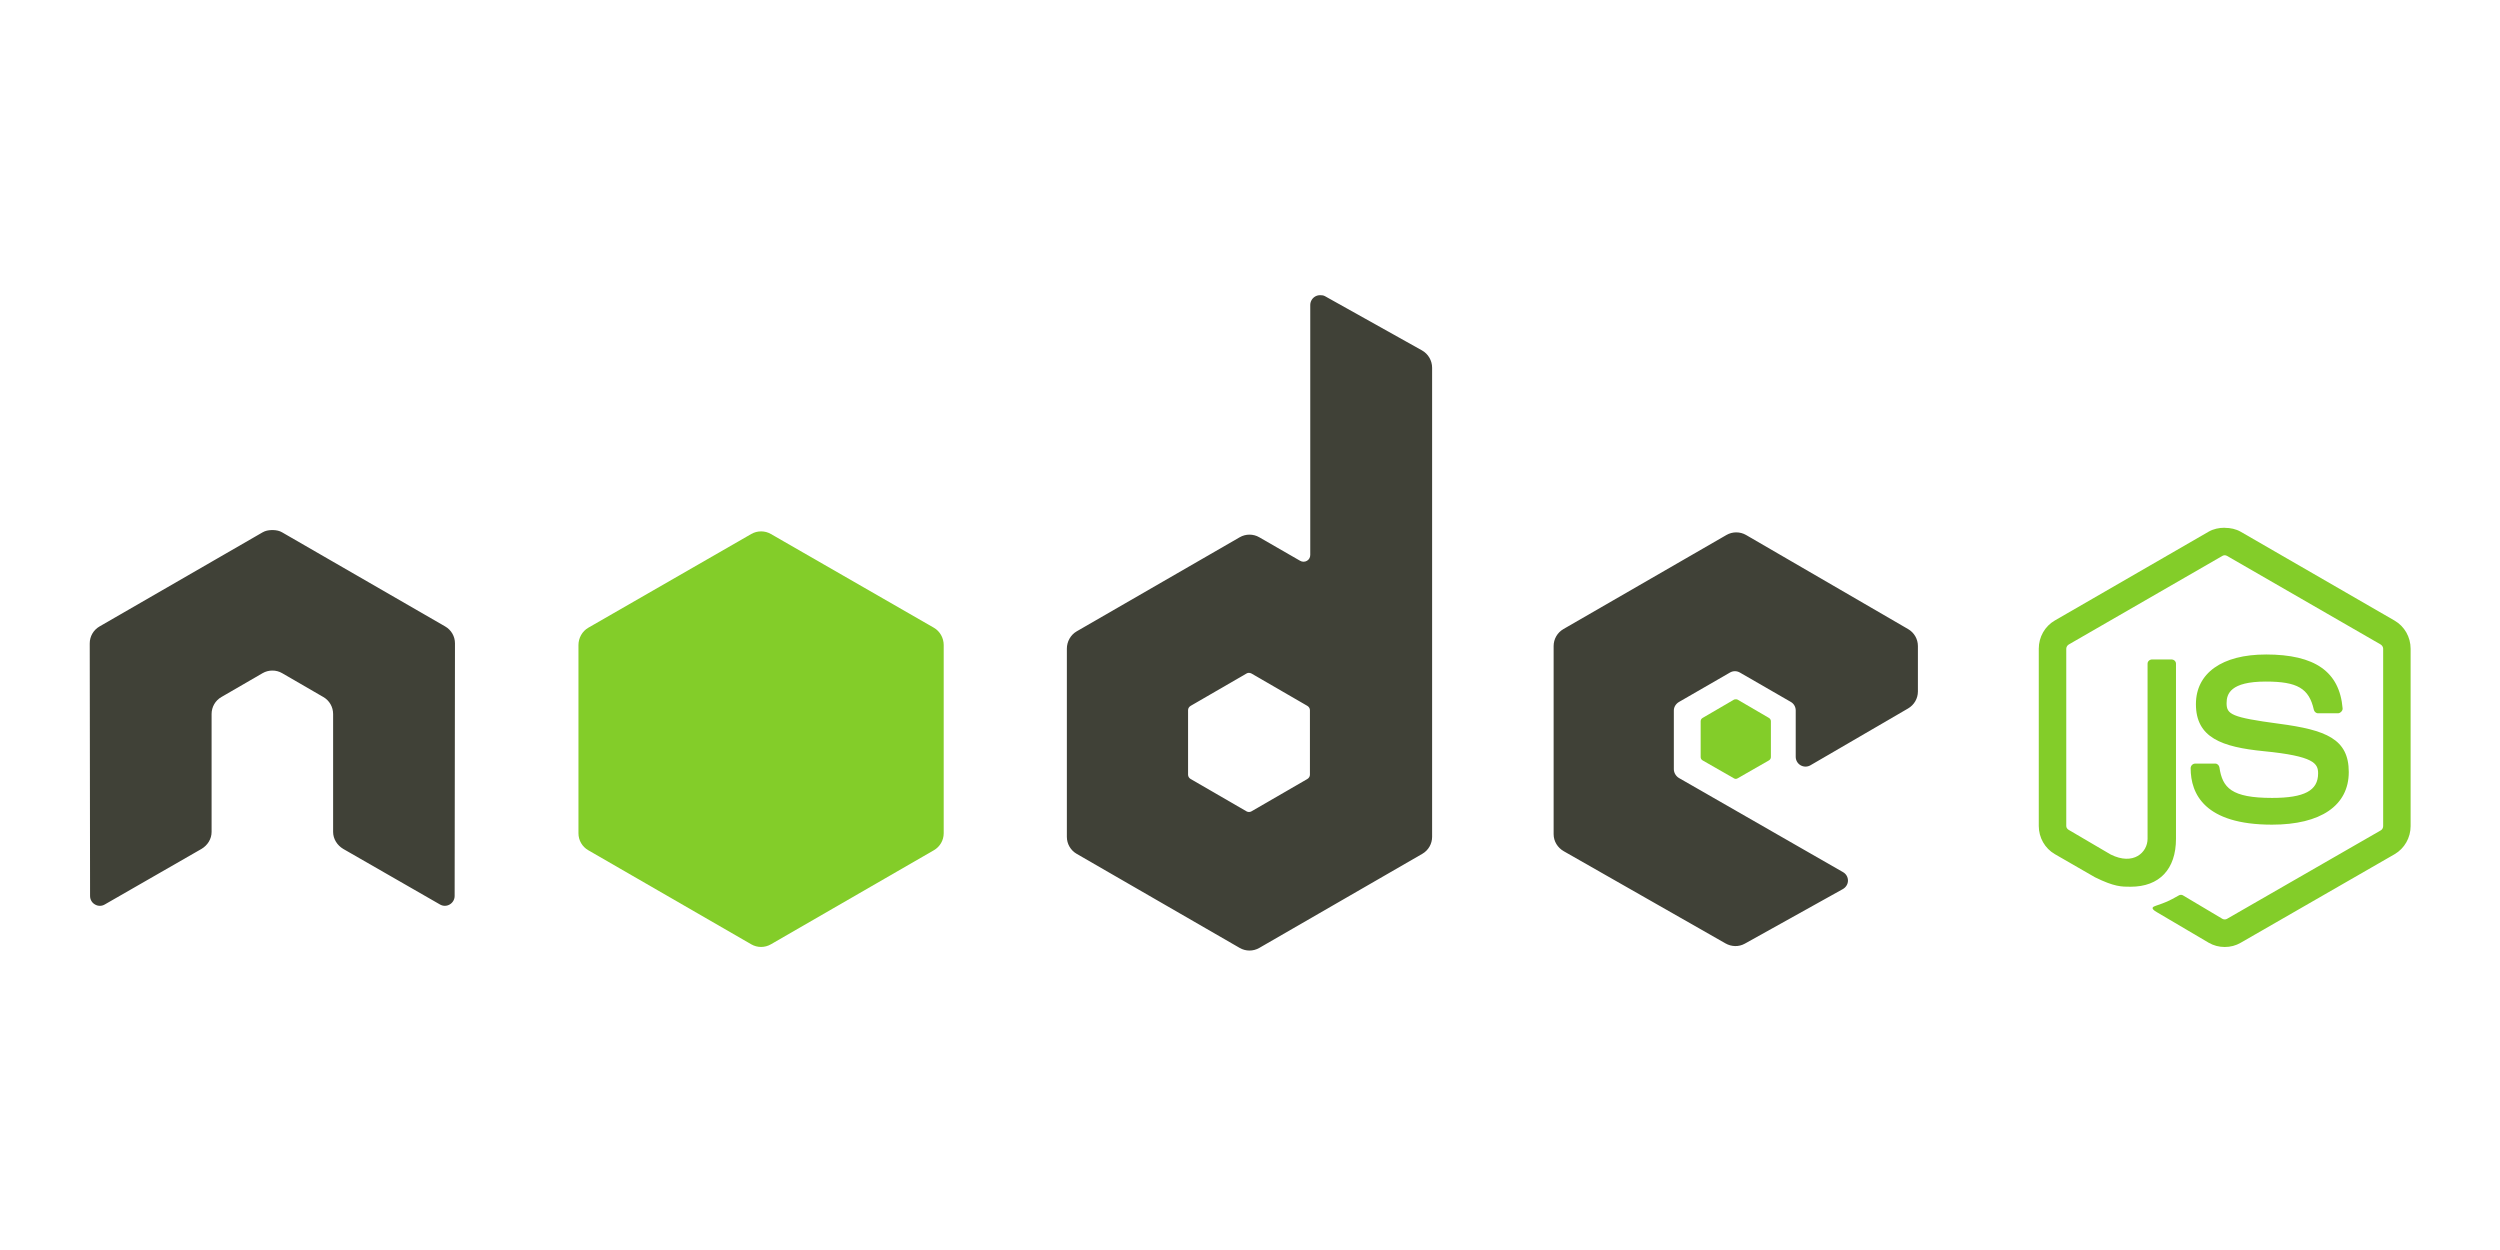
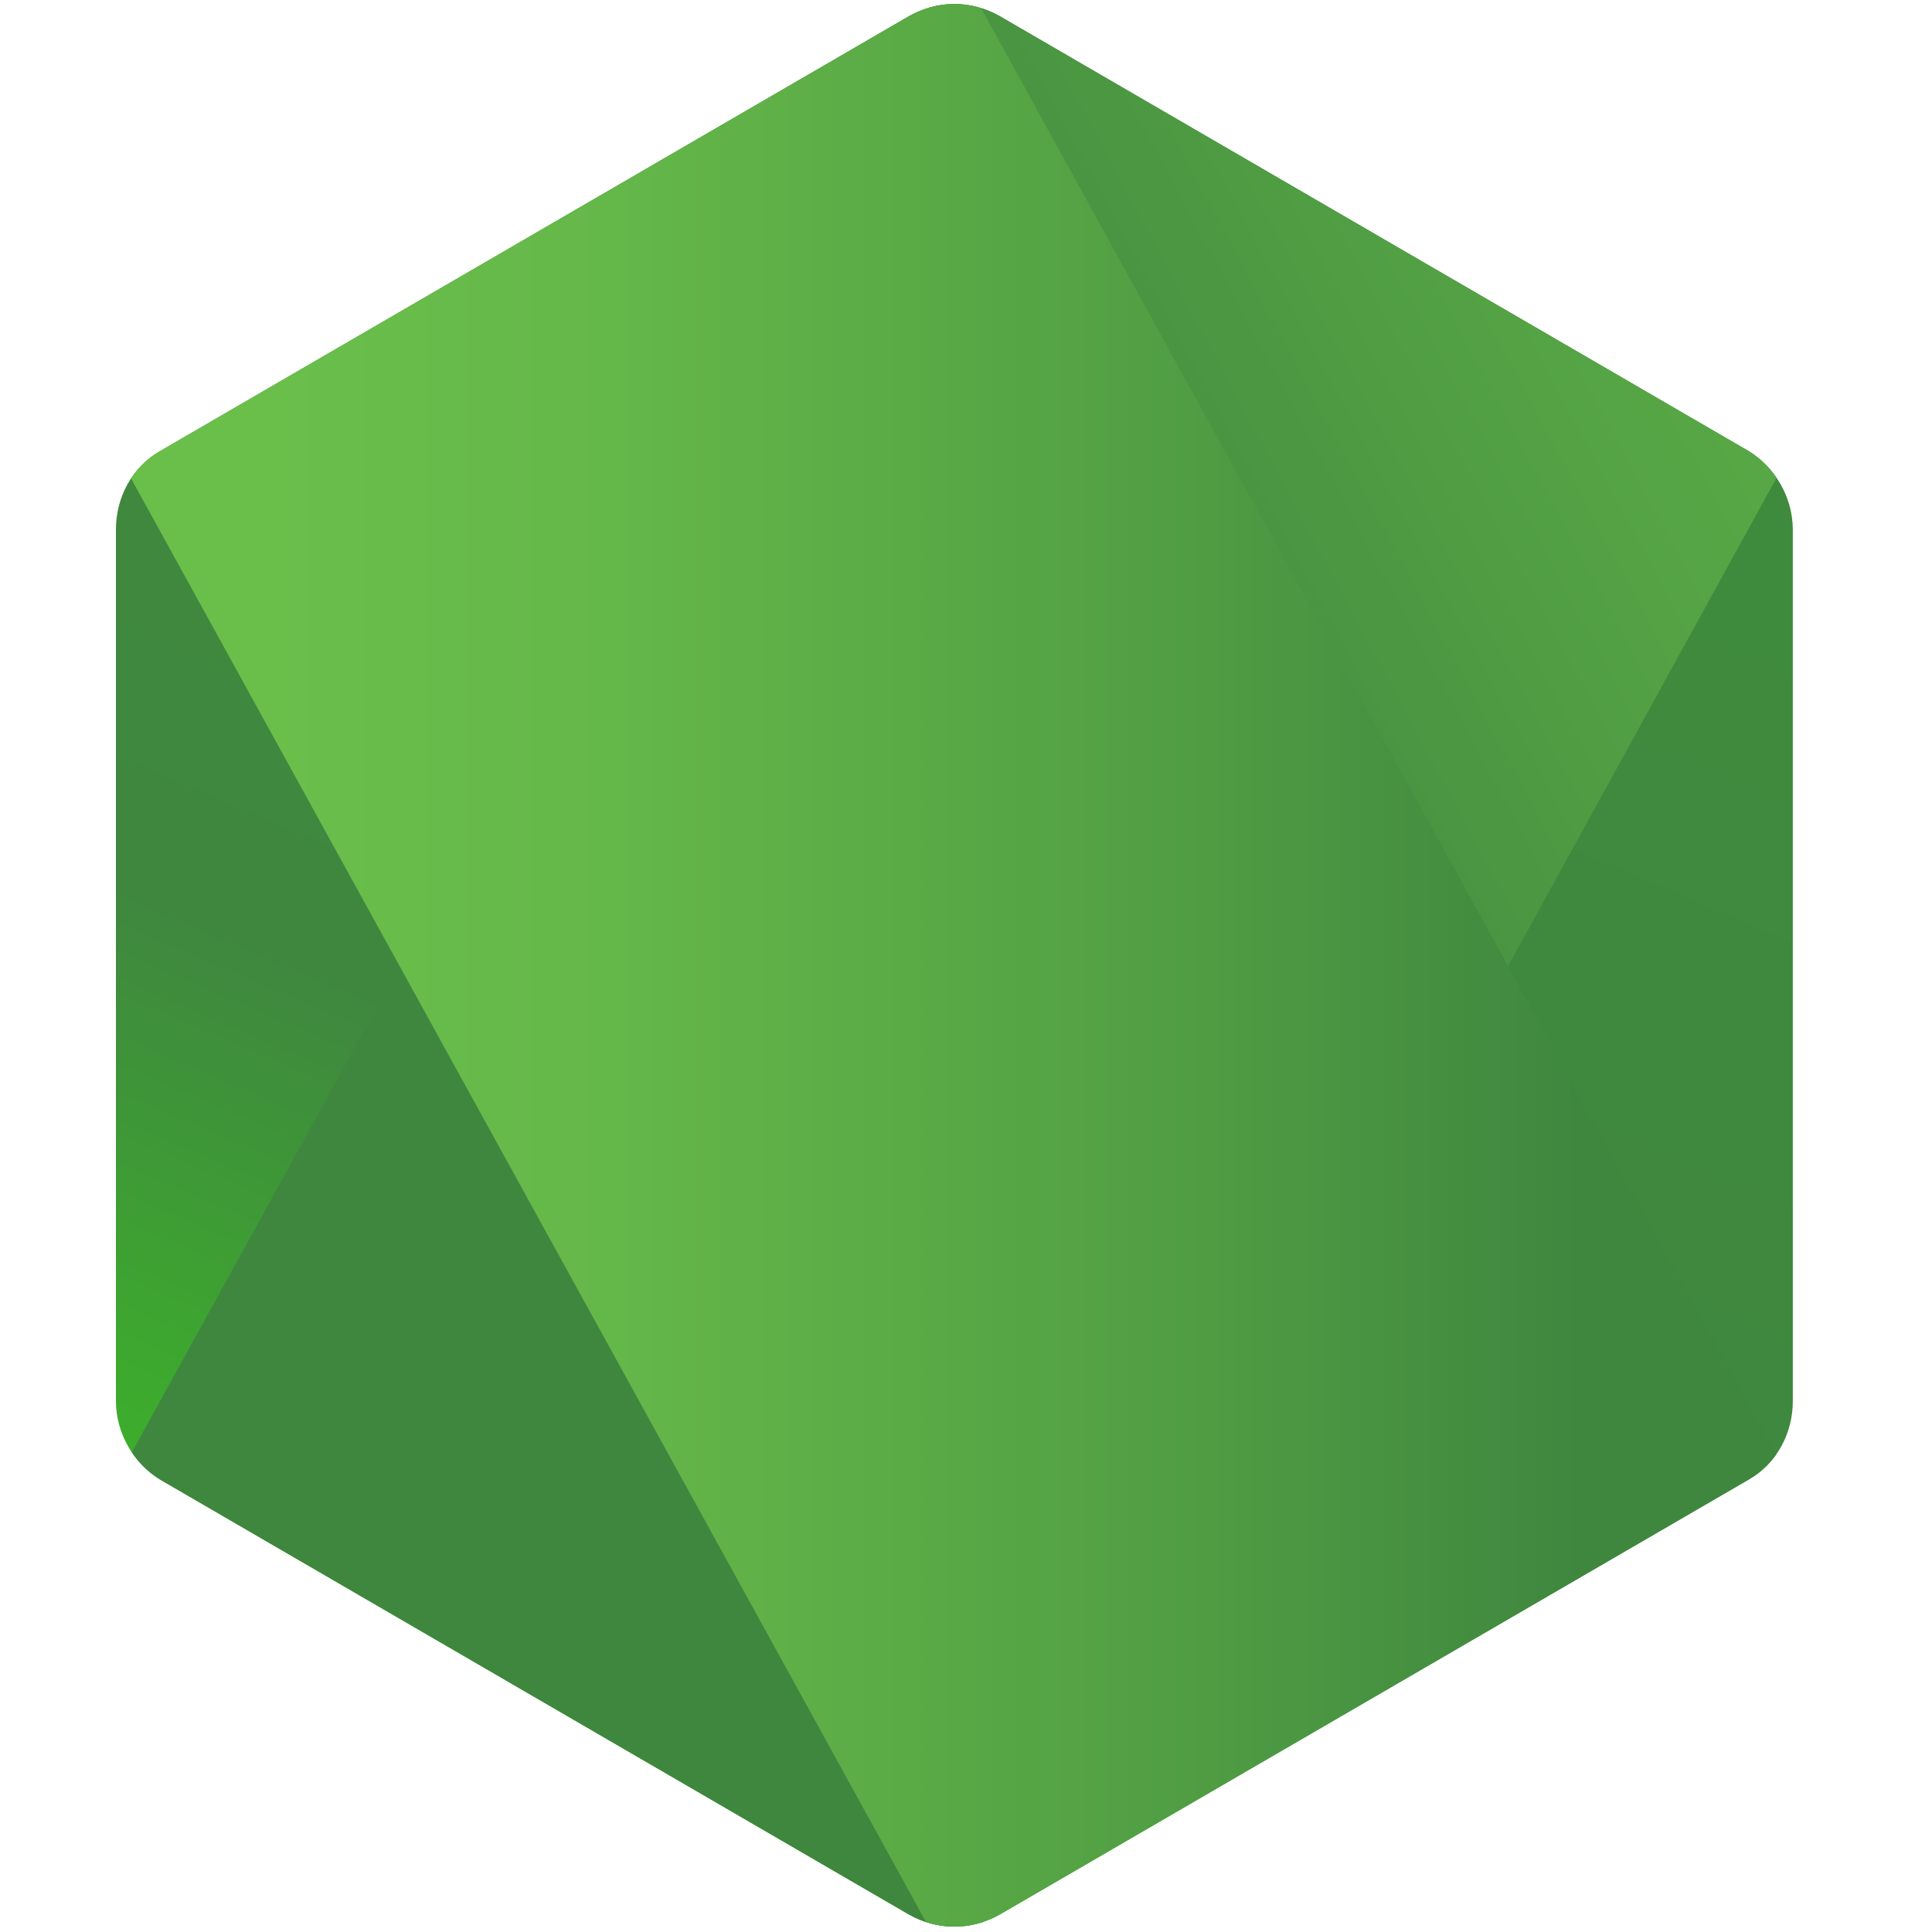
- <svg xmlns="http://www.w3.org/2000/svg" width="120" height="60" preserveAspectRatio="xMidYMid">
-   <g transform="matrix(.217946 0 0 .217946 4.120542 14.08555)">
-     <path d="M471.05 51.6c-1.245 0-2.455.257-3.526.863l-33.888 19.57c-2.193 1.263-3.526 3.65-3.526 6.188v39.07c0 2.537 1.333 4.92 3.526 6.187l8.85 5.1c4.3 2.12 5.886 2.086 7.843 2.086 6.366 0 10-3.863 10-10.577V81.542c0-.545-.472-.935-1.007-.935h-4.245c-.544 0-1.007.4-1.007.935v38.565c0 2.976-3.1 5.97-8.13 3.454l-9.2-5.396c-.325-.177-.576-.5-.576-.863v-39.07c0-.37.248-.748.576-.935l33.817-19.5c.317-.182.694-.182 1.007 0l33.817 19.5c.322.193.576.553.576.935v39.07c0 .373-.187.755-.504.935l-33.888 19.5c-.3.173-.7.173-1.007 0l-8.706-5.18c-.26-.152-.613-.14-.863 0-2.403 1.362-2.855 1.52-5.108 2.302-.555.193-1.4.494.288 1.44l11.368 6.7c1.082.626 2.288.935 3.526.935 1.255 0 2.443-.3 3.526-.935l33.888-19.5c2.193-1.276 3.526-3.65 3.526-6.187v-39.07c0-2.538-1.333-4.92-3.526-6.188l-33.888-19.57c-1.062-.606-2.28-.863-3.526-.863zm9.066 27.918c-9.65 0-15.397 4.107-15.397 10.936 0 7.4 5.704 9.444 14.966 10.36 11.08 1.085 11.944 2.712 11.944 4.893 0 3.783-3.016 5.396-10.145 5.396-8.956 0-10.925-2.236-11.584-6.7-.078-.478-.446-.863-.935-.863h-4.4a1.03 1.03 0 0 0-1.007 1.007c0 5.703 3.102 12.447 17.916 12.447 10.723 0 16.908-4.2 16.908-11.584 0-7.3-4.996-9.273-15.397-10.65-10.5-1.4-11.512-2.07-11.512-4.533 0-2.032.85-4.75 8.634-4.75 6.953 0 9.523 1.5 10.577 6.188.092.44.48.8.935.8h4.4c.27 0 .532-.166.72-.36.184-.207.314-.44.288-.72-.68-8.074-6.064-11.872-16.908-11.872z" fill="#83cd29" />
-     <path d="M271.82.383a2.18 2.18 0 0 0-1.079.288 2.18 2.18 0 0 0-1.079 1.871v55.042c0 .54-.252 1.024-.72 1.295a1.5 1.5 0 0 1-1.511 0l-8.994-5.18a4.31 4.31 0 0 0-4.317 0L218.218 74.42c-1.342.774-2.16 2.264-2.16 3.813v41.443a4.31 4.31 0 0 0 2.159 3.741l35.903 20.722a4.3 4.3 0 0 0 4.317 0l35.903-20.722a4.31 4.31 0 0 0 2.159-3.741V16.356c0-1.572-.858-3.047-2.23-3.813L272.9.598c-.336-.187-.708-.22-1.08-.216zM40.86 52.115c-.685.028-1.328.147-1.943.504L3.015 73.34a4.3 4.3 0 0 0-2.158 3.741L.93 132.7c0 .774.4 1.492 1.08 1.87.667.4 1.494.4 2.158 0l21.297-12.232c1.35-.8 2.23-2.196 2.23-3.74V92.623c0-1.55.815-2.97 2.16-3.74l9.066-5.252a4.25 4.25 0 0 1 2.158-.576 4.24 4.24 0 0 1 2.159.576L52.3 88.88c1.343.77 2.158 2.192 2.158 3.74v25.974c0 1.546.9 2.95 2.23 3.74l21.297 12.232c.67.4 1.495.4 2.158 0 .66-.38 1.08-1.097 1.08-1.87l.072-55.617a4.28 4.28 0 0 0-2.158-3.741L43.235 52.618c-.607-.356-1.253-.476-1.943-.504h-.43zm322.624.504a4.29 4.29 0 0 0-2.159.576l-35.903 20.722c-1.34.775-2.16 2.192-2.16 3.74V119.1c0 1.558.878 2.97 2.23 3.74l35.615 20.3c1.315.75 2.92.807 4.245.07l21.585-12.016c.685-.38 1.148-1.09 1.15-1.87s-.403-1.482-1.08-1.87l-36.12-20.722c-.676-.386-1.15-1.167-1.15-1.943V91.83c0-.774.48-1.484 1.15-1.87l11.224-6.476c.668-.386 1.488-.386 2.16 0L375.5 89.96a2.15 2.15 0 0 1 1.079 1.87v10.217a2.15 2.15 0 0 0 1.079 1.87c.673.388 1.488.39 2.16 0L401.33 91.4c1.335-.776 2.16-2.197 2.16-3.74v-10a4.32 4.32 0 0 0-2.159-3.741l-35.687-20.722a4.28 4.28 0 0 0-2.159-.576zm-107.35 30.94a1.21 1.21 0 0 1 .576.143l12.303 7.123c.334.193.576.55.576.935v14.246c0 .387-.24.743-.576.935l-12.303 7.123c-.335.19-.744.19-1.08 0l-12.303-7.123c-.335-.193-.576-.55-.576-.935V91.758c0-.386.242-.74.576-.935l12.303-7.122c.168-.097.316-.143.504-.143v-.001z" fill="#404137" />
-     <path d="M148.714 52.402a4.31 4.31 0 0 0-2.16.576l-35.903 20.65c-1.342.774-2.158 2.265-2.158 3.813v41.443a4.3 4.3 0 0 0 2.158 3.74l35.903 20.722a4.3 4.3 0 0 0 4.317 0l35.903-20.722a4.31 4.31 0 0 0 2.159-3.741V77.44c0-1.55-.816-3.04-2.16-3.813l-35.903-20.65a4.27 4.27 0 0 0-2.16-.576zm214.7 36.983c-.143 0-.302 0-.432.07l-6.907 4.03a.84.84 0 0 0-.432.719v7.915c0 .298.173.57.432.72l6.907 3.957a.75.75 0 0 0 .79 0l6.907-3.957c.256-.147.432-.422.432-.72v-7.915c0-.298-.175-.57-.432-.72l-6.907-4.03c-.128-.076-.216-.07-.36-.07z" fill="#83cd29" />
-   </g>
+ <svg xmlns="http://www.w3.org/2000/svg" width="200" height="200" viewBox="0 0 44 50">
+   <defs>
+     <clipPath id="hexClip">
+       <path d="M22.872 0.417C22.136 0 21.262 0 20.525 0.417L1.151 11.669C0.414 12.086 0 12.873 0 13.707V36.258C0 37.092 0.46 37.879 1.151 38.296L20.525 49.549C21.262 49.965 22.136 49.965 22.872 49.549L42.247 38.296C42.984 37.879 43.398 37.092 43.398 36.258V13.707C43.398 12.873 42.938 12.086 42.247 11.669L22.872 0.417Z" />
+     </clipPath>
+     <linearGradient id="main" x1="30.33" y1="8.56" x2="14.9" y2="44.7" gradientUnits="userSpaceOnUse">
+       <stop stop-color="#3F8B3D" />
+       <stop offset="0.64" stop-color="#3F873F" />
+       <stop offset="0.93" stop-color="#3DA92E" />
+       <stop offset="1" stop-color="#3DAE2B" />
+     </linearGradient>
+     <linearGradient id="r1" x1="18.8" y1="26.8" x2="68" y2="0.4" gradientUnits="userSpaceOnUse">
+       <stop offset="0.14" stop-color="#3F873F" />
+       <stop offset="0.4" stop-color="#52A044" />
+       <stop offset="0.71" stop-color="#64B749" />
+       <stop offset="0.91" stop-color="#6ABF4B" />
+     </linearGradient>
+     <linearGradient id="r2" x1="0.25" y1="24.5" x2="44" y2="24.5" gradientUnits="userSpaceOnUse">
+       <stop offset="0.09" stop-color="#6ABF4B" />
+       <stop offset="0.29" stop-color="#64B749" />
+       <stop offset="0.6" stop-color="#52A044" />
+       <stop offset="0.86" stop-color="#3F873F" />
+     </linearGradient>
+   </defs>
+   <path fill="url(#main)" d="M22.872 0.417C22.136 0 21.262 0 20.525 0.417L1.151 11.669C0.414 12.086 0 12.873 0 13.707V36.258C0 37.092 0.46 37.879 1.151 38.296L20.525 49.549C21.262 49.965 22.136 49.965 22.872 49.549L42.247 38.296C42.984 37.879 43.398 37.092 43.398 36.258V13.707C43.398 12.873 42.938 12.086 42.247 11.669L22.872 0.417Z" />
+   <polygon fill="url(#r1)" clip-path="url(#hexClip)" points="21.699,-1.047 43.205,11.948 21.699,51.073 0.153,38.055" />
+   <polygon fill="url(#r2)" clip-path="url(#hexClip)" points="21.699,-1.047 0.153,11.948 21.699,51.073 43.205,38.055" />
</svg>
